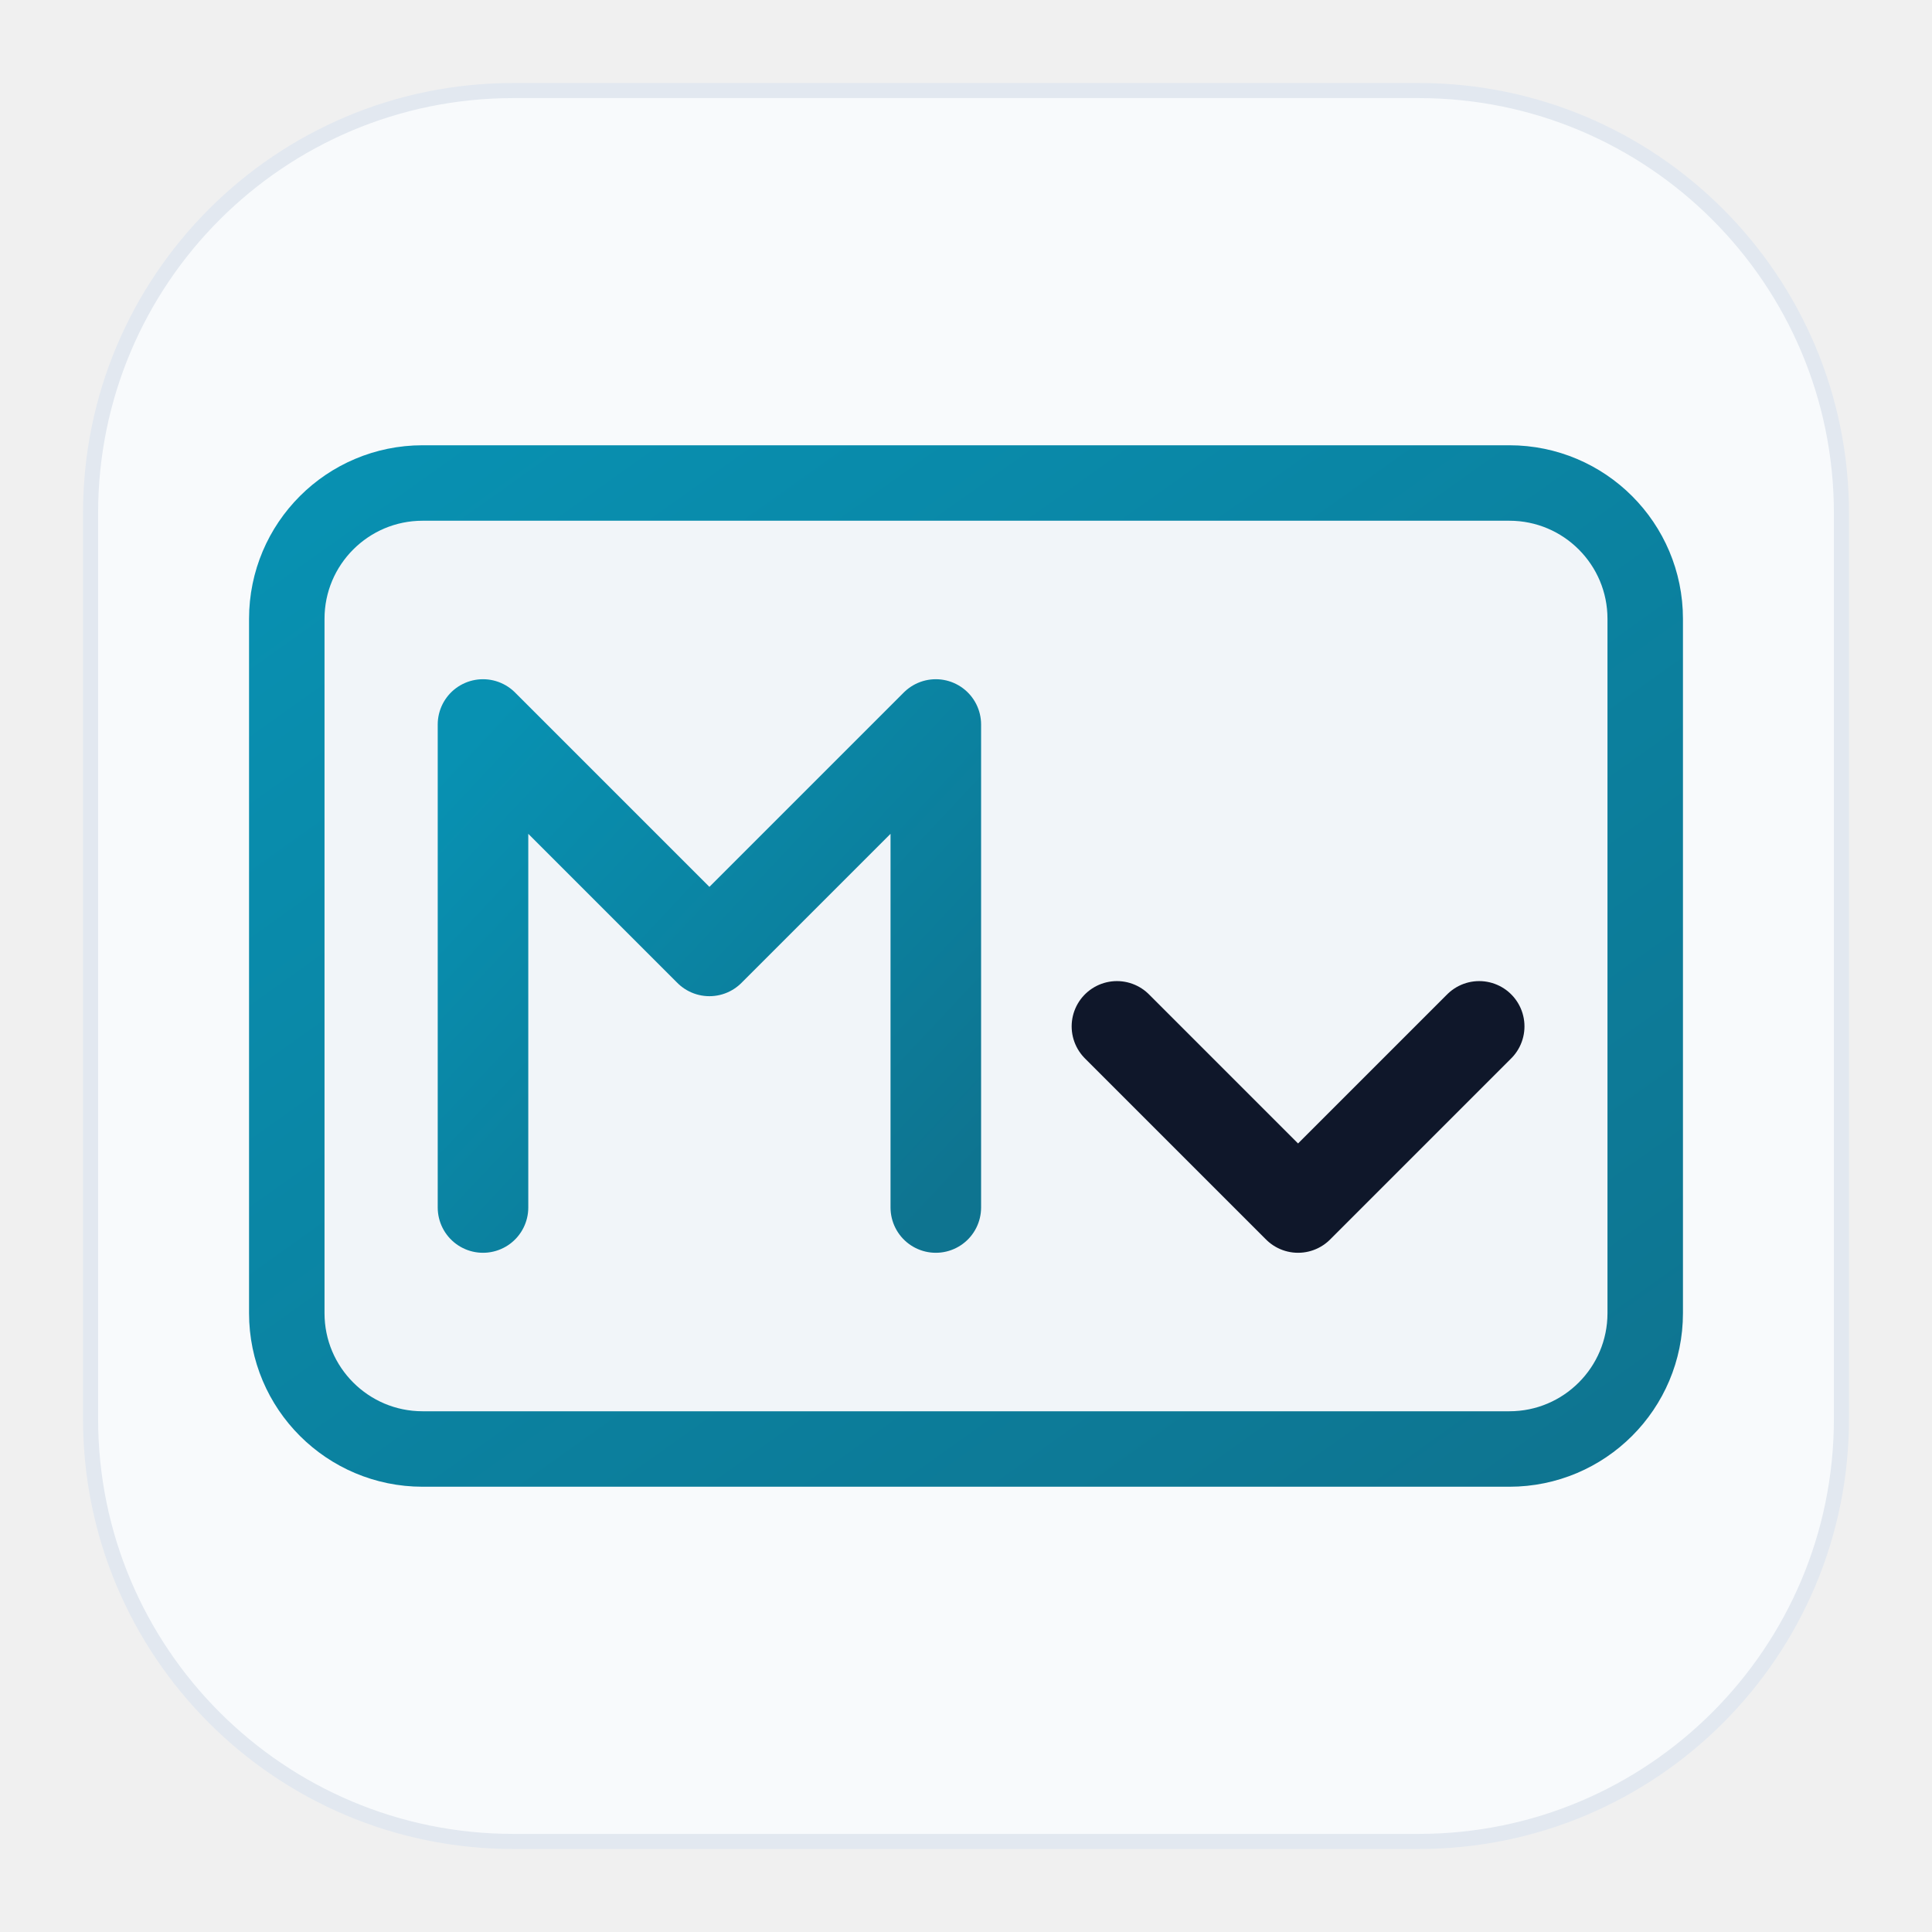
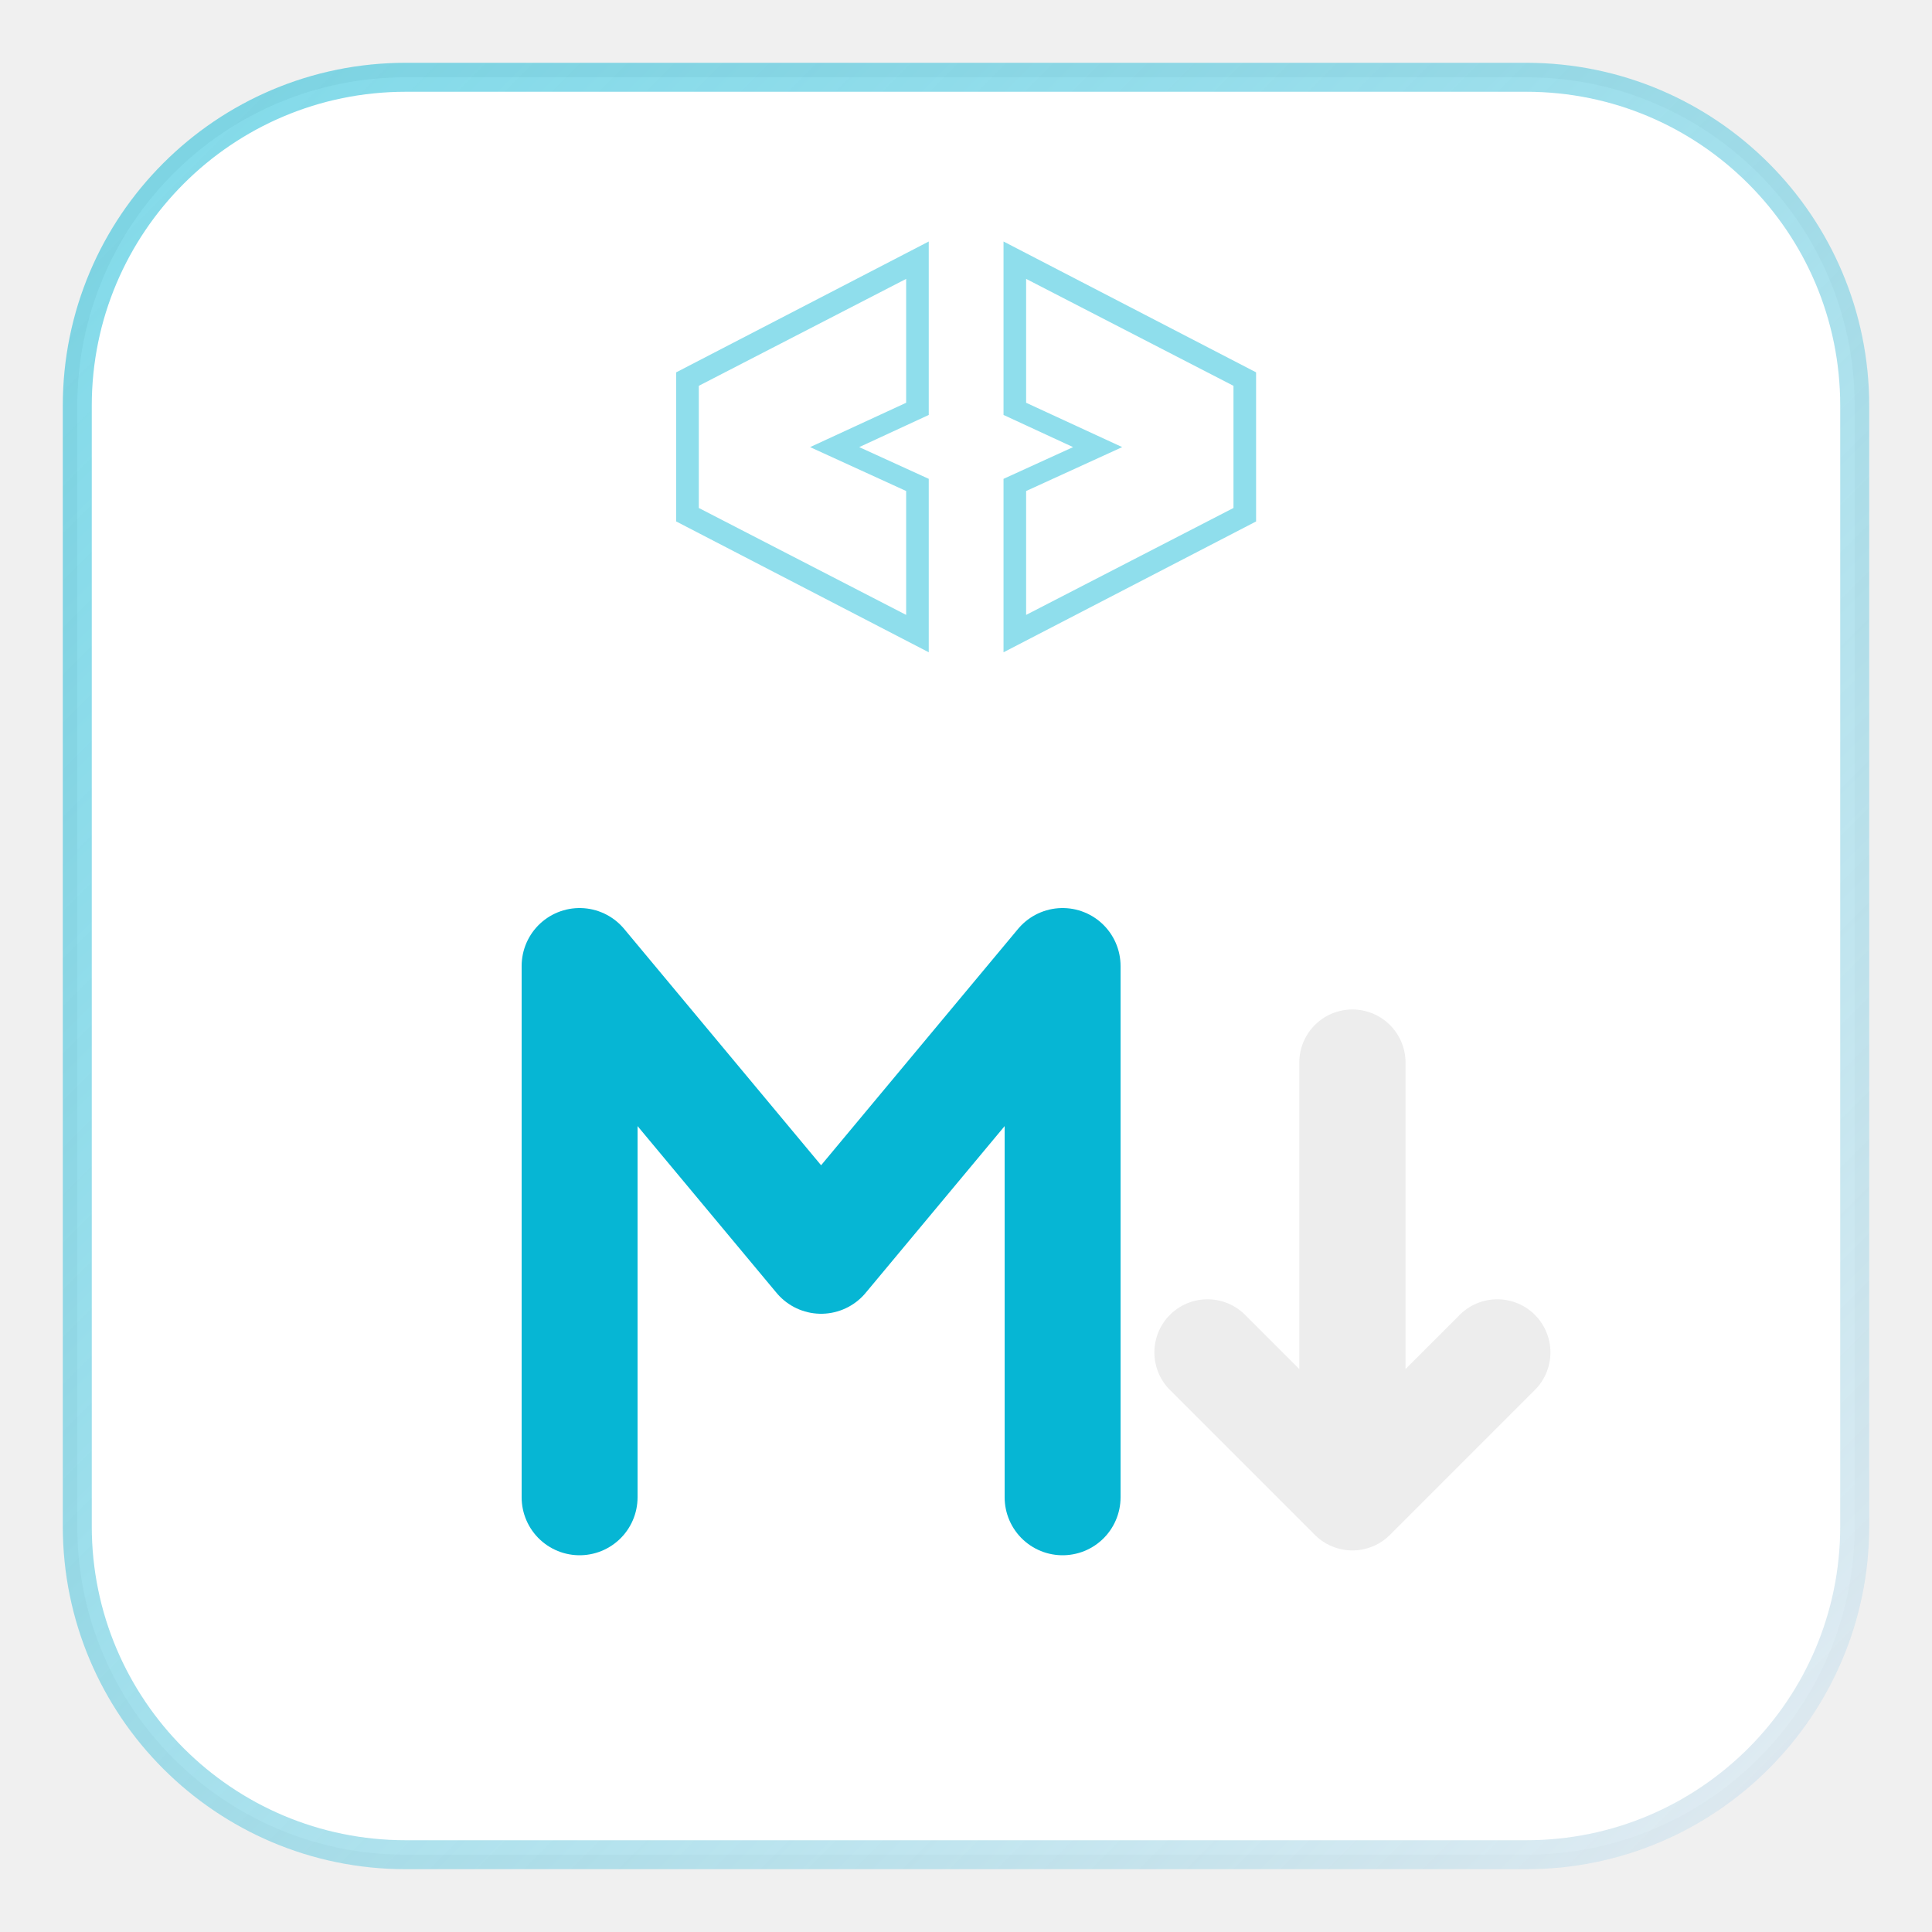
- <svg xmlns="http://www.w3.org/2000/svg" viewBox="0 0 512 512" width="512" height="512">
+ <svg xmlns="http://www.w3.org/2000/svg" viewBox="0 0 400 400" width="100%" height="100%">
  <defs>
-     <linearGradient id="cyanGradDark" x1="0%" y1="0%" x2="100%" y2="100%">
-       <stop offset="0%" stop-color="#0891B2" />
-       <stop offset="100%" stop-color="#0E7490" />
+     <linearGradient id="border_light_camark" x1="0%" y1="0%" x2="100%" y2="100%">
+       <stop offset="0%" stop-color="#06B6D4" stop-opacity="0.5" />
+       <stop offset="100%" stop-color="#E2E8F0" stop-opacity="0.8" />
    </linearGradient>
  </defs>
-   <rect x="24" y="24" width="464" height="464" rx="112" fill="#F8FAFC" stroke="#E2E8F0" stroke-width="4" />
-   <rect x="76" y="128" width="360" height="256" rx="36" fill="#F1F5F9" stroke="url(#cyanGradDark)" stroke-width="20" stroke-linecap="round" stroke-linejoin="round" />
-   <path d="M128 320 V192 L188 252 L248 192 V320" fill="none" stroke="url(#cyanGradDark)" stroke-width="24" stroke-linecap="round" stroke-linejoin="round" />
-   <path d="M296 272 L344 320 L392 272" fill="none" stroke="#0F172A" stroke-width="24" stroke-linecap="round" stroke-linejoin="round" />
+   <rect x="16" y="16" width="368" height="368" rx="68" fill="#FFFFFF" stroke="url(#border_light_camark)" stroke-width="6" />
+   <g opacity="0.45" transform="translate(140, 50) scale(0.09)">
+     <path fill-rule="evenodd" clip-rule="evenodd" d="M581 0L0 301V644L581 945V546L421 473L581 399V0ZM529 86L52 332V613L529 859V574L308 473L529 371V86Z" fill="#06B6D4" />
+     <path fill-rule="evenodd" clip-rule="evenodd" d="M753 0L1334 301V644L753 945V546L913 473L753 399V0ZM805 86L1282 332V613L805 859V574L1026 473L805 371V86Z" fill="#06B6D4" />
+   </g>
+   <g>
+     <path d="M120 310 V200 L170 260 L220 200 V310" fill="none" stroke="#06B6D4" stroke-width="24" stroke-linecap="round" stroke-linejoin="round" />
+     <path d="M280 220 V310 M250 280 L280 310 L310 280" fill="none" stroke="#EDEDED" stroke-width="22" stroke-linecap="round" stroke-linejoin="round" />
+   </g>
</svg>
